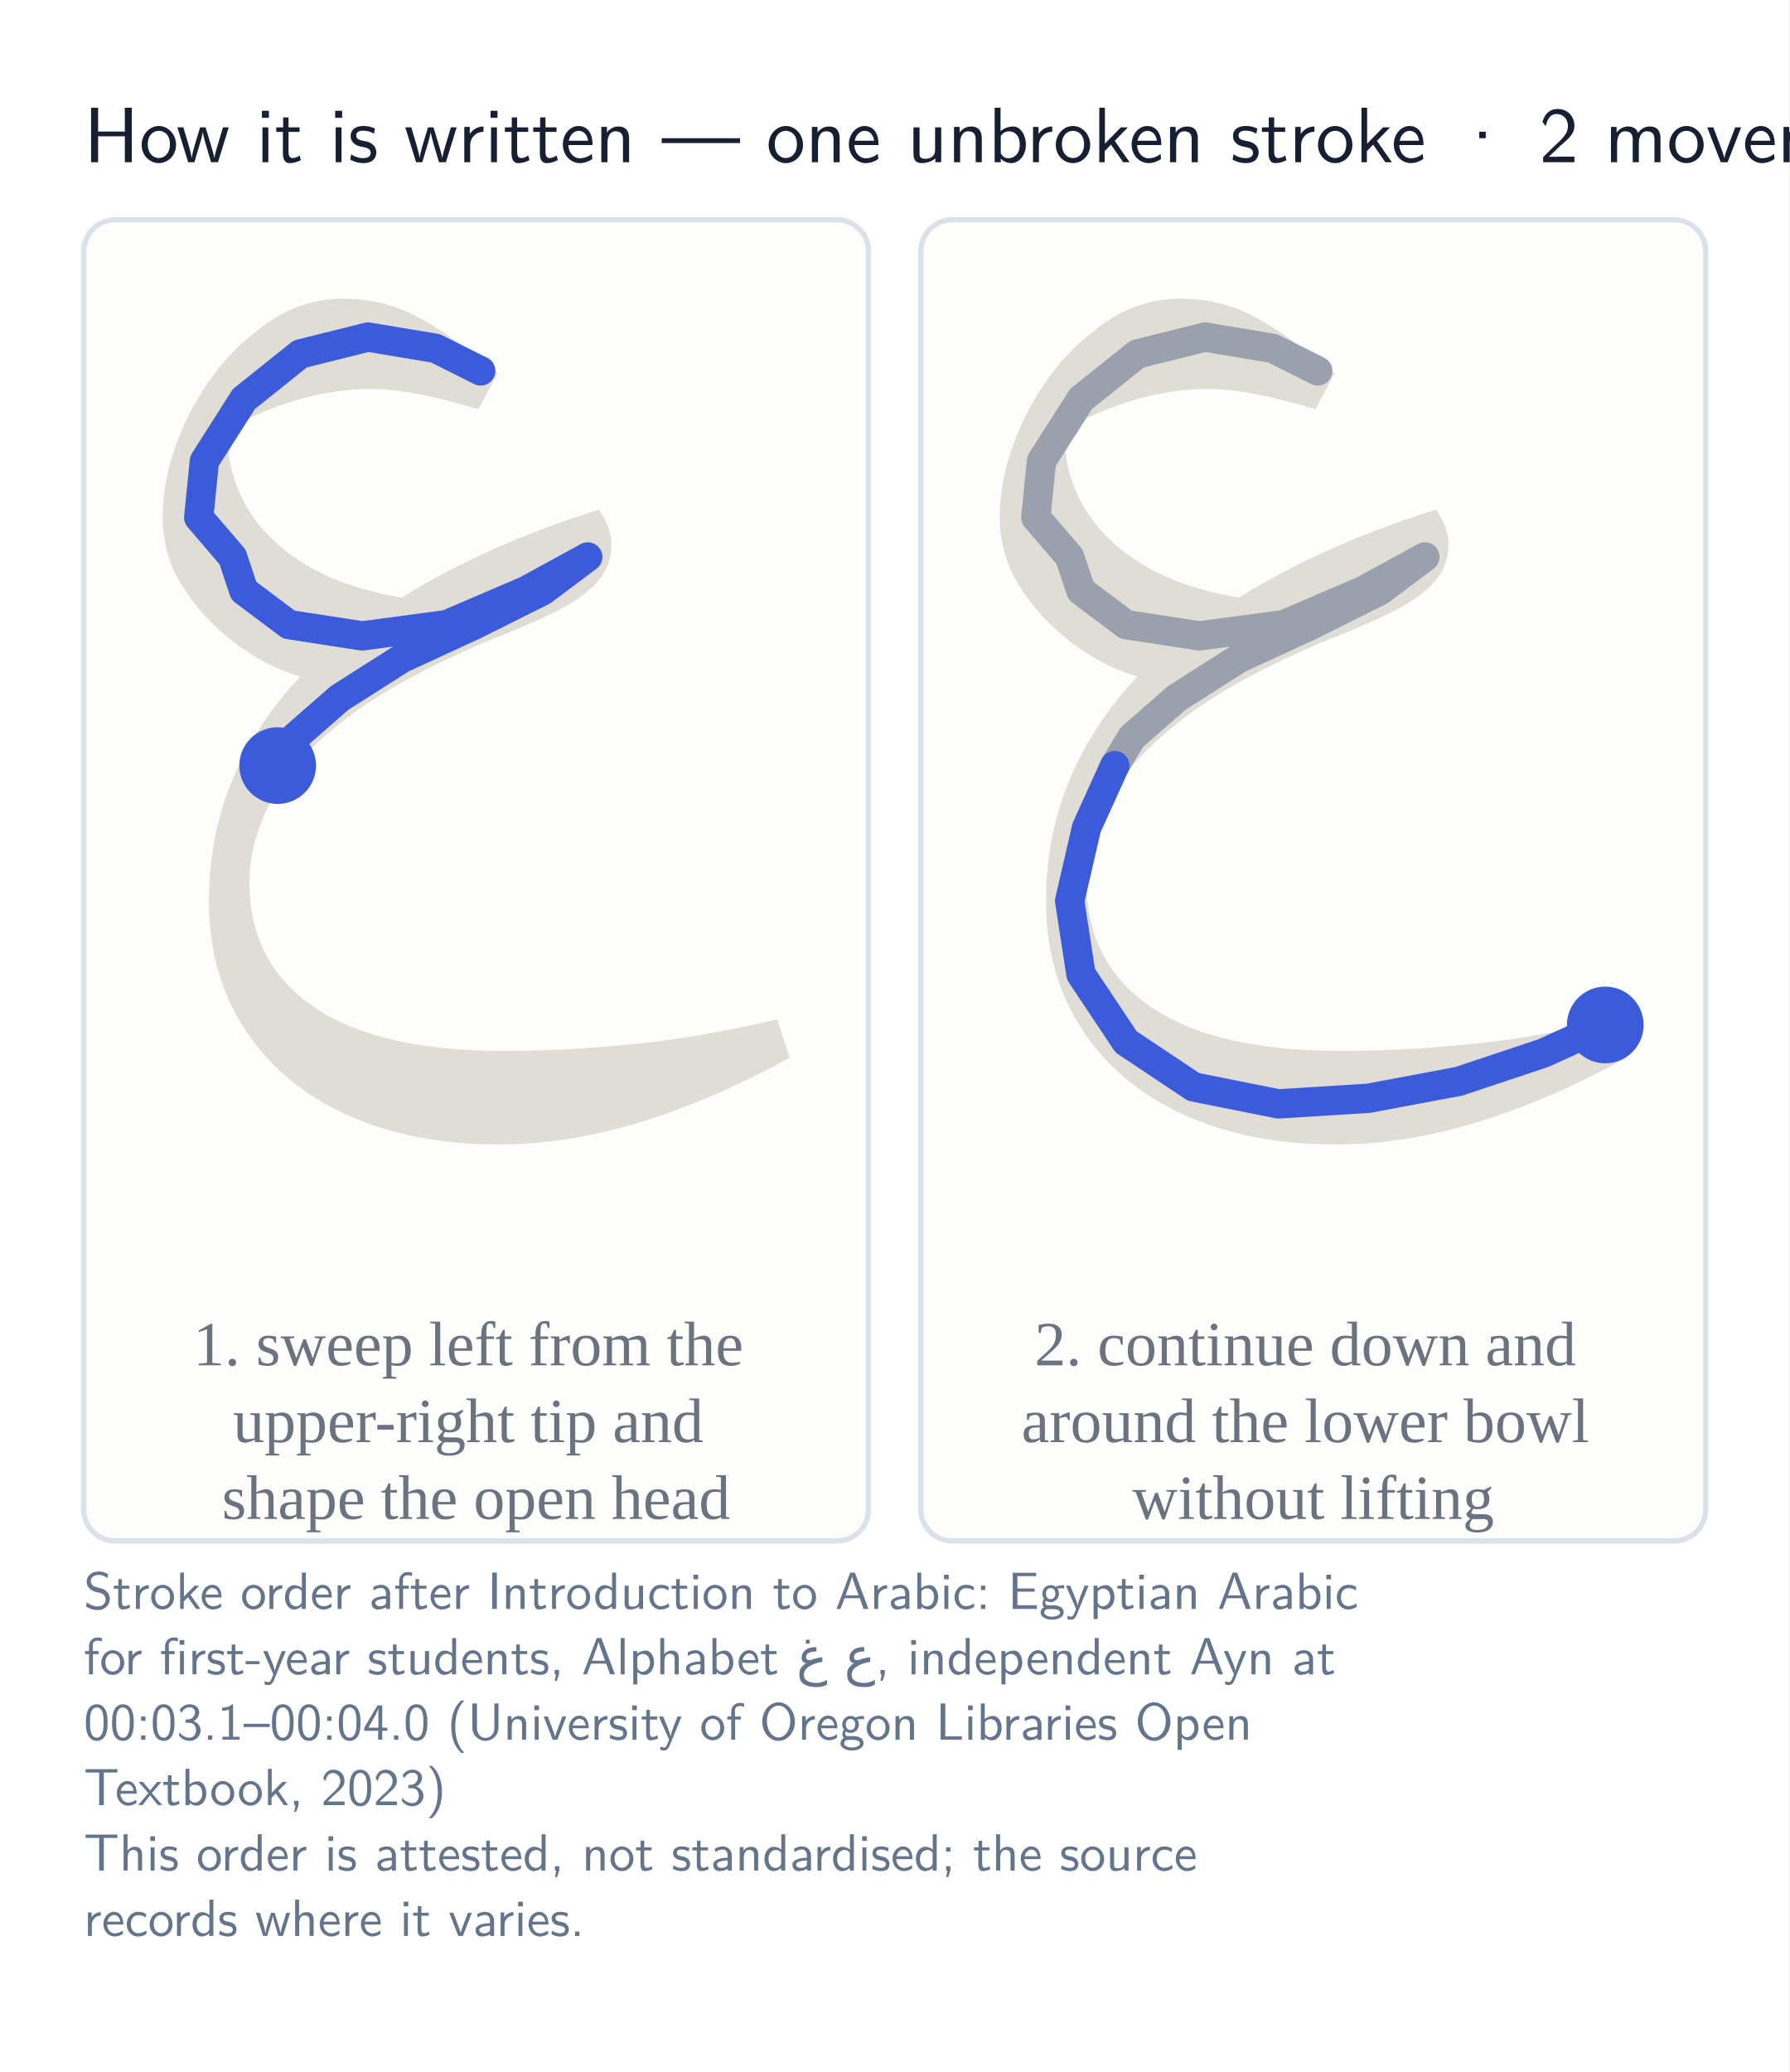
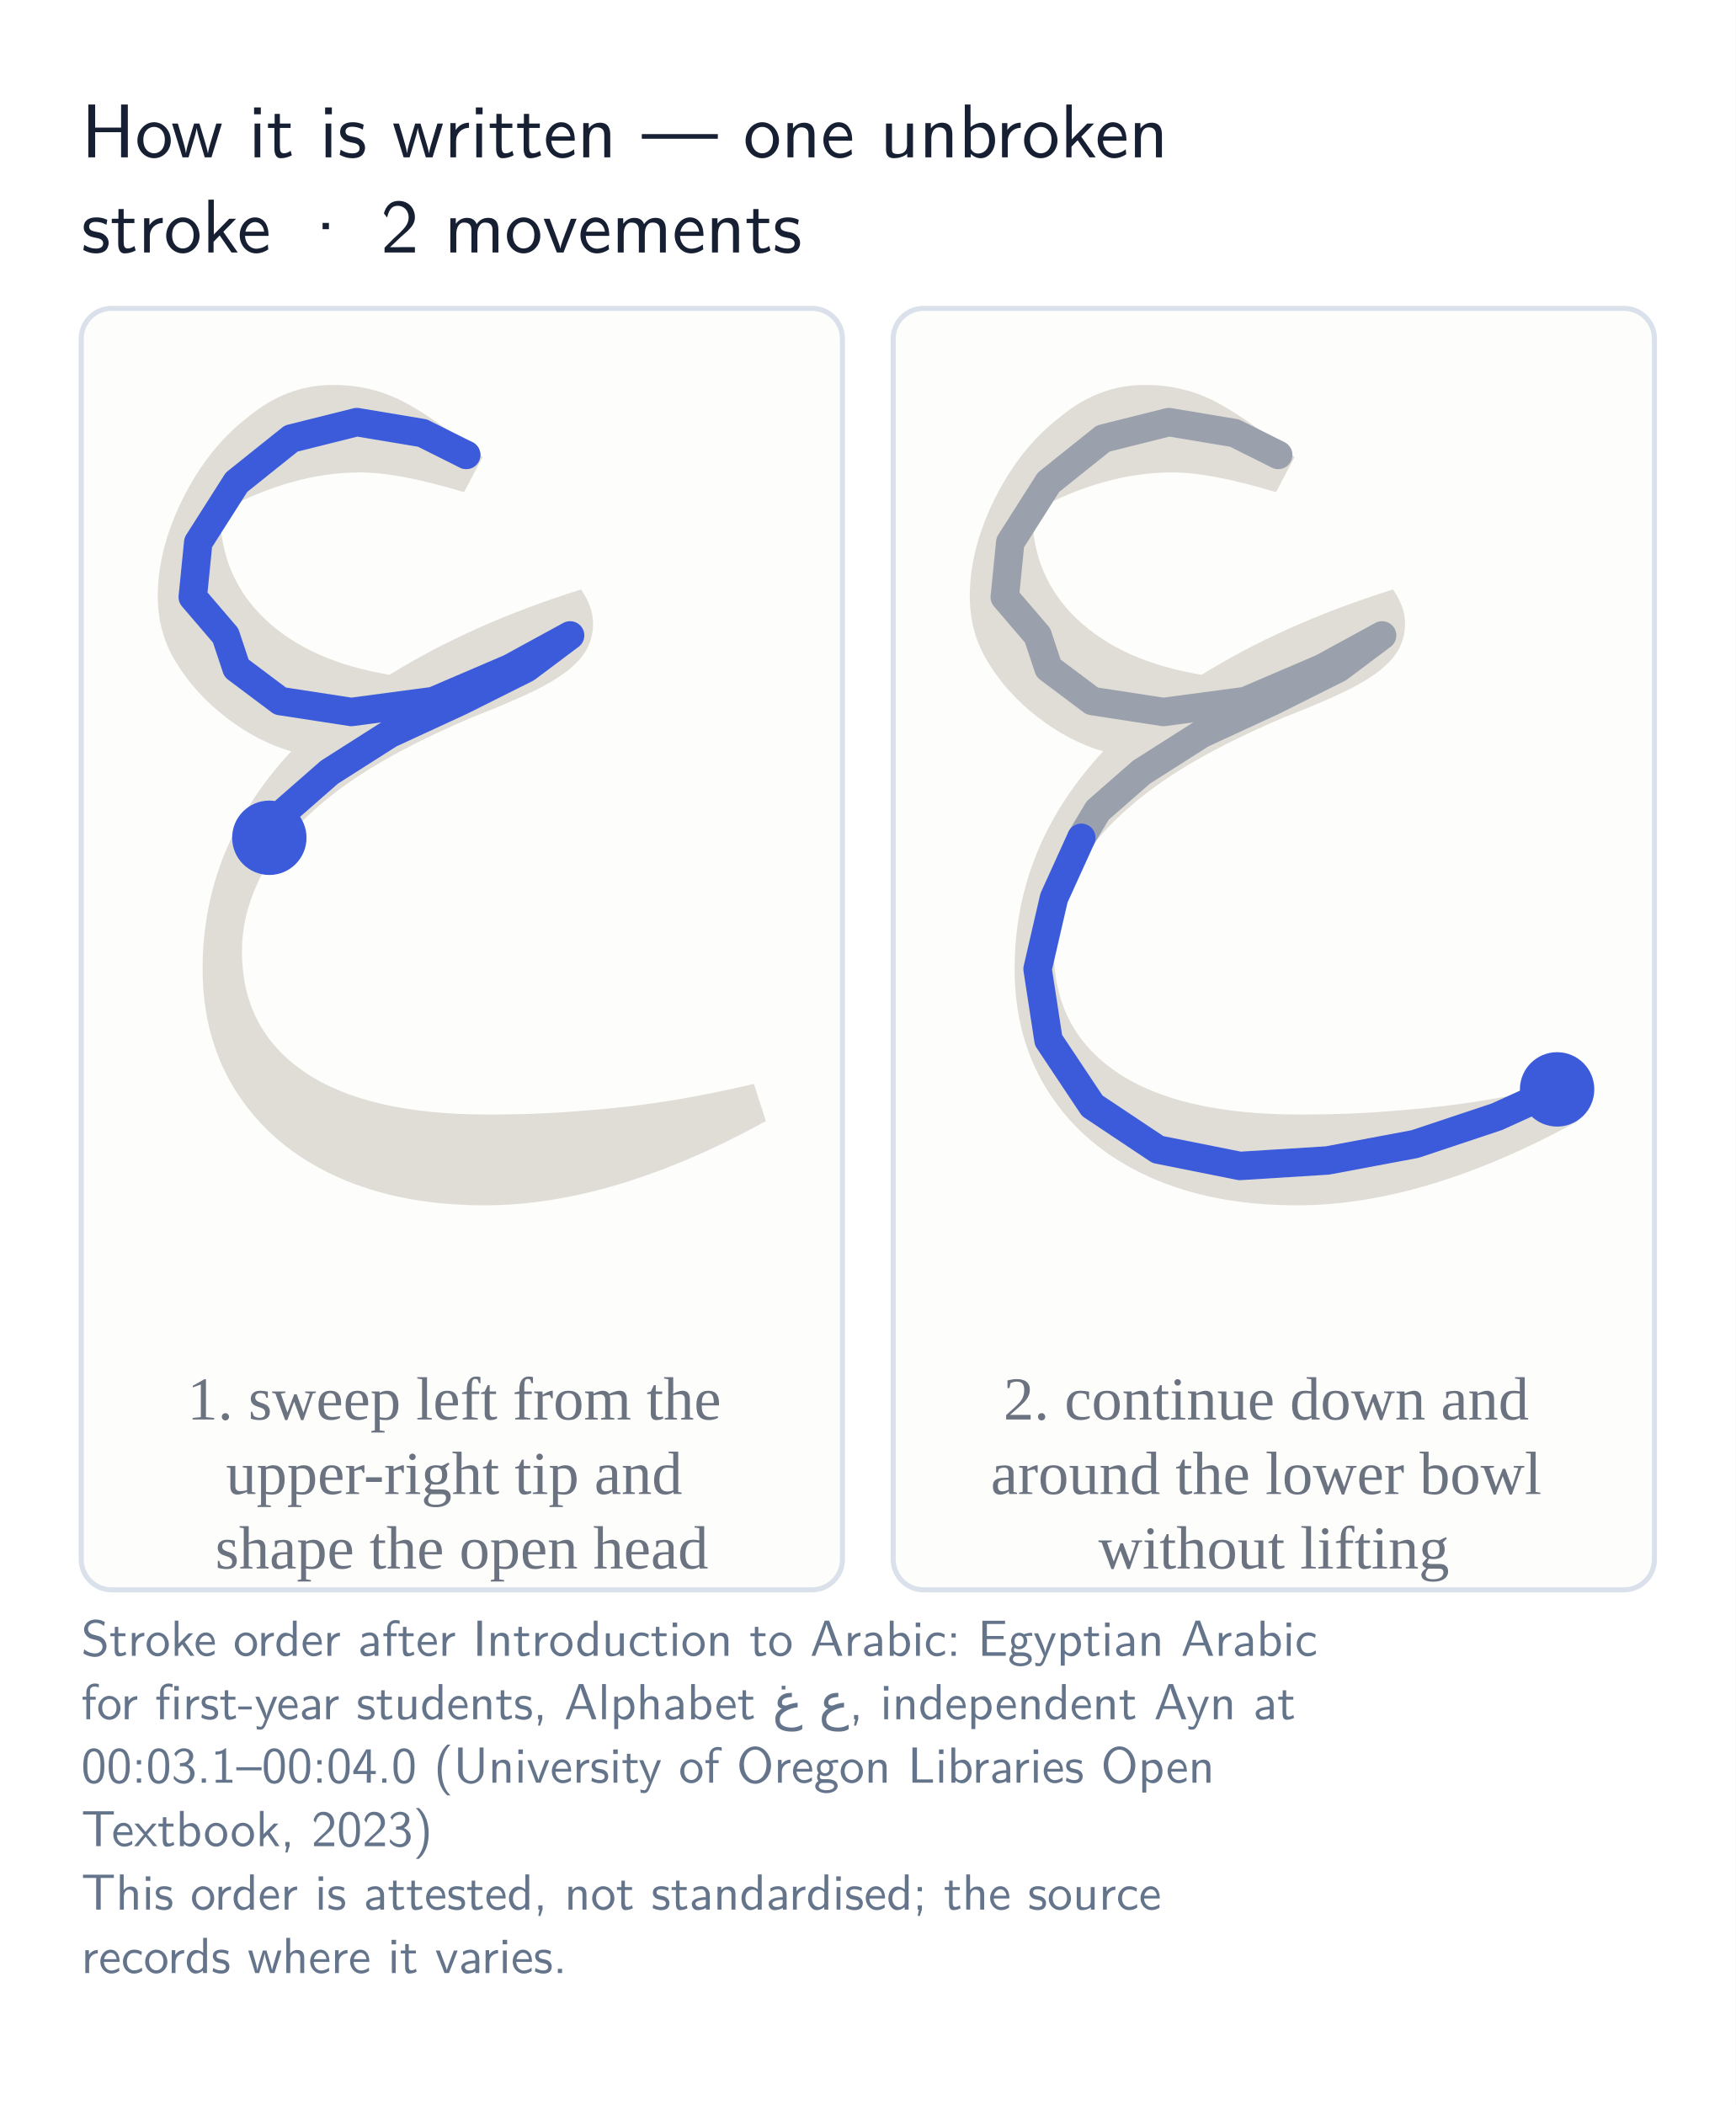
- <svg xmlns="http://www.w3.org/2000/svg" width="342" height="395.98" viewBox="0 0 342 395.98" role="img" aria-label="How to write ع: one unbroken stroke · 2 movements">
-   <rect x="0" y="0" width="342" height="395.98" fill="#ffffff" />
-   <text x="16" y="31" font-family="Latin Modern Sans, sans-serif" font-size="15" fill="#172033">How it is written — one unbroken stroke · 2 movements</text>
-   <rect x="16" y="42" width="150" height="252.48" rx="6" fill="#fdfdfc" stroke="#dbe1ea" stroke-width="1" />
-   <svg x="16" y="42" width="150" height="252.48" viewBox="3 -534 696 1171.5" preserveAspectRatio="xMidYMid meet" overflow="hidden">
+ <svg xmlns="http://www.w3.org/2000/svg" width="342" height="414.73" viewBox="0 0 342 414.73" role="img" aria-label="How to write ع: one unbroken stroke · 2 movements">
+   <rect x="0" y="0" width="342" height="414.73" fill="#ffffff" />
+   <text x="16" y="31" font-family="Latin Modern Sans, sans-serif" font-size="15" fill="#172033">How it is written — one unbroken</text>
+   <text x="16" y="49.75" font-family="Latin Modern Sans, sans-serif" font-size="15" fill="#172033">stroke · 2 movements</text>
+   <rect x="16" y="60.75" width="150" height="252.48" rx="6" fill="#fdfdfc" stroke="#dbe1ea" stroke-width="1" />
+   <svg x="16" y="60.75" width="150" height="252.48" viewBox="3 -534 696 1171.5" preserveAspectRatio="xMidYMid meet" overflow="hidden">
    <g transform="scale(1,-1)">
      <path class="ductus__glyph" d="M372 -286Q294 -286 236 -259.5Q178 -233 146 -184Q114 -135 114 -70Q114 42 195 129Q164 138 135.5 160Q107 182 90 210Q73 237 73 271Q73 300 83.5 330.5Q94 361 112.5 388.5Q131 416 156 435Q191 464 233 464Q268 464 297 449Q326 434 370 398L353 366Q323 375 299.5 379.5Q276 384 258 384Q227 384 195 375Q163 366 130 348Q130 289 171 250Q212 211 285 199Q322 222 365.5 241.5Q409 261 460 277Q471 261 471 246Q471 233 465 222Q459 211 444 200Q430 190 408 180Q386 170 360 160Q285 128 241.5 96Q198 64 175 29Q163 9 156.5 -11.5Q150 -32 150 -54Q150 -125 207 -164Q264 -203 375 -203Q400 -203 423 -202Q446 -201 468 -199Q507 -196 543.5 -190Q580 -184 618 -175L629 -209Q560 -247 495.5 -266.5Q431 -286 372 -286Z" fill="#e0ddd6" fill-rule="nonzero" />
      <path class="ductus__done" d="M355 400 L355 400" fill="none" stroke="#9aa1ad" stroke-width="26" stroke-linecap="round" stroke-linejoin="round" />
      <path class="ductus__pen" d="M355 400 L315 420 L255 430 L195 415 L145 375 L110 320 L105 270 L135 235 L145 205 L185 175 L250 165 L325 175 L395 205 L450 235 L410 205 L350 175 L285 145 L230 110 L190 75 L175 50" fill="none" stroke="#3b5bdb" stroke-width="26" stroke-linecap="round" stroke-linejoin="round" />
      <circle class="ductus__tip" cx="175" cy="50" r="34" fill="#3b5bdb" />
    </g>
    <text class="ductus__caption" x="351" y="481.8" text-anchor="middle" font-size="55.8" fill="#6b7280">
      <tspan x="351" y="481.8">1. sweep left from the</tspan>
      <tspan x="351" y="549.9">upper-right tip and</tspan>
      <tspan x="351" y="618">shape the open head</tspan>
    </text>
  </svg>
-   <rect x="176" y="42" width="150" height="252.48" rx="6" fill="#fdfdfc" stroke="#dbe1ea" stroke-width="1" />
-   <svg x="176" y="42" width="150" height="252.48" viewBox="3 -534 696 1171.5" preserveAspectRatio="xMidYMid meet" overflow="hidden">
+   <rect x="176" y="60.75" width="150" height="252.48" rx="6" fill="#fdfdfc" stroke="#dbe1ea" stroke-width="1" />
+   <svg x="176" y="60.75" width="150" height="252.48" viewBox="3 -534 696 1171.5" preserveAspectRatio="xMidYMid meet" overflow="hidden">
    <g transform="scale(1,-1)">
      <path class="ductus__glyph" d="M372 -286Q294 -286 236 -259.5Q178 -233 146 -184Q114 -135 114 -70Q114 42 195 129Q164 138 135.5 160Q107 182 90 210Q73 237 73 271Q73 300 83.5 330.5Q94 361 112.5 388.5Q131 416 156 435Q191 464 233 464Q268 464 297 449Q326 434 370 398L353 366Q323 375 299.5 379.5Q276 384 258 384Q227 384 195 375Q163 366 130 348Q130 289 171 250Q212 211 285 199Q322 222 365.5 241.5Q409 261 460 277Q471 261 471 246Q471 233 465 222Q459 211 444 200Q430 190 408 180Q386 170 360 160Q285 128 241.5 96Q198 64 175 29Q163 9 156.5 -11.5Q150 -32 150 -54Q150 -125 207 -164Q264 -203 375 -203Q400 -203 423 -202Q446 -201 468 -199Q507 -196 543.5 -190Q580 -184 618 -175L629 -209Q560 -247 495.5 -266.5Q431 -286 372 -286Z" fill="#e0ddd6" fill-rule="nonzero" />
      <path class="ductus__done" d="M355 400 L315 420 L255 430 L195 415 L145 375 L110 320 L105 270 L135 235 L145 205 L185 175 L250 165 L325 175 L395 205 L450 235 L410 205 L350 175 L285 145 L230 110 L190 75 L175 50 L175 50" fill="none" stroke="#9aa1ad" stroke-width="26" stroke-linecap="round" stroke-linejoin="round" />
      <path class="ductus__pen" d="M175 50 L150 -5 L135 -70 L145 -135 L185 -195 L245 -235 L320 -250 L400 -245 L480 -230 L555 -205 L610 -180" fill="none" stroke="#3b5bdb" stroke-width="26" stroke-linecap="round" stroke-linejoin="round" />
      <circle class="ductus__tip" cx="610" cy="-180" r="34" fill="#3b5bdb" />
    </g>
    <text class="ductus__caption" x="351" y="481.8" text-anchor="middle" font-size="55.8" fill="#6b7280">
      <tspan x="351" y="481.8">2. continue down and</tspan>
      <tspan x="351" y="549.9">around the lower bowl</tspan>
      <tspan x="351" y="618">without lifting</tspan>
    </text>
  </svg>
-   <text x="16" y="307.48" font-family="Latin Modern Sans, sans-serif" font-size="10" fill="#64748b">Stroke order after Introduction to Arabic: Egyptian Arabic</text>
-   <text x="16" y="319.98" font-family="Latin Modern Sans, sans-serif" font-size="10" fill="#64748b">for first-year students, Alphabet ع غ, independent Ayn at</text>
-   <text x="16" y="332.48" font-family="Latin Modern Sans, sans-serif" font-size="10" fill="#64748b">00:03.1–00:04.0 (University of Oregon Libraries Open</text>
-   <text x="16" y="344.98" font-family="Latin Modern Sans, sans-serif" font-size="10" fill="#64748b">Textbook, 2023)</text>
-   <text x="16" y="357.48" font-family="Latin Modern Sans, sans-serif" font-size="10" fill="#64748b">This order is attested, not standardised; the source</text>
-   <text x="16" y="369.98" font-family="Latin Modern Sans, sans-serif" font-size="10" fill="#64748b">records where it varies.</text>
+   <text x="16" y="326.23" font-family="Latin Modern Sans, sans-serif" font-size="10" fill="#64748b">Stroke order after Introduction to Arabic: Egyptian Arabic</text>
+   <text x="16" y="338.73" font-family="Latin Modern Sans, sans-serif" font-size="10" fill="#64748b">for first-year students, Alphabet ع غ, independent Ayn at</text>
+   <text x="16" y="351.23" font-family="Latin Modern Sans, sans-serif" font-size="10" fill="#64748b">00:03.1–00:04.0 (University of Oregon Libraries Open</text>
+   <text x="16" y="363.73" font-family="Latin Modern Sans, sans-serif" font-size="10" fill="#64748b">Textbook, 2023)</text>
+   <text x="16" y="376.23" font-family="Latin Modern Sans, sans-serif" font-size="10" fill="#64748b">This order is attested, not standardised; the source</text>
+   <text x="16" y="388.73" font-family="Latin Modern Sans, sans-serif" font-size="10" fill="#64748b">records where it varies.</text>
</svg>
